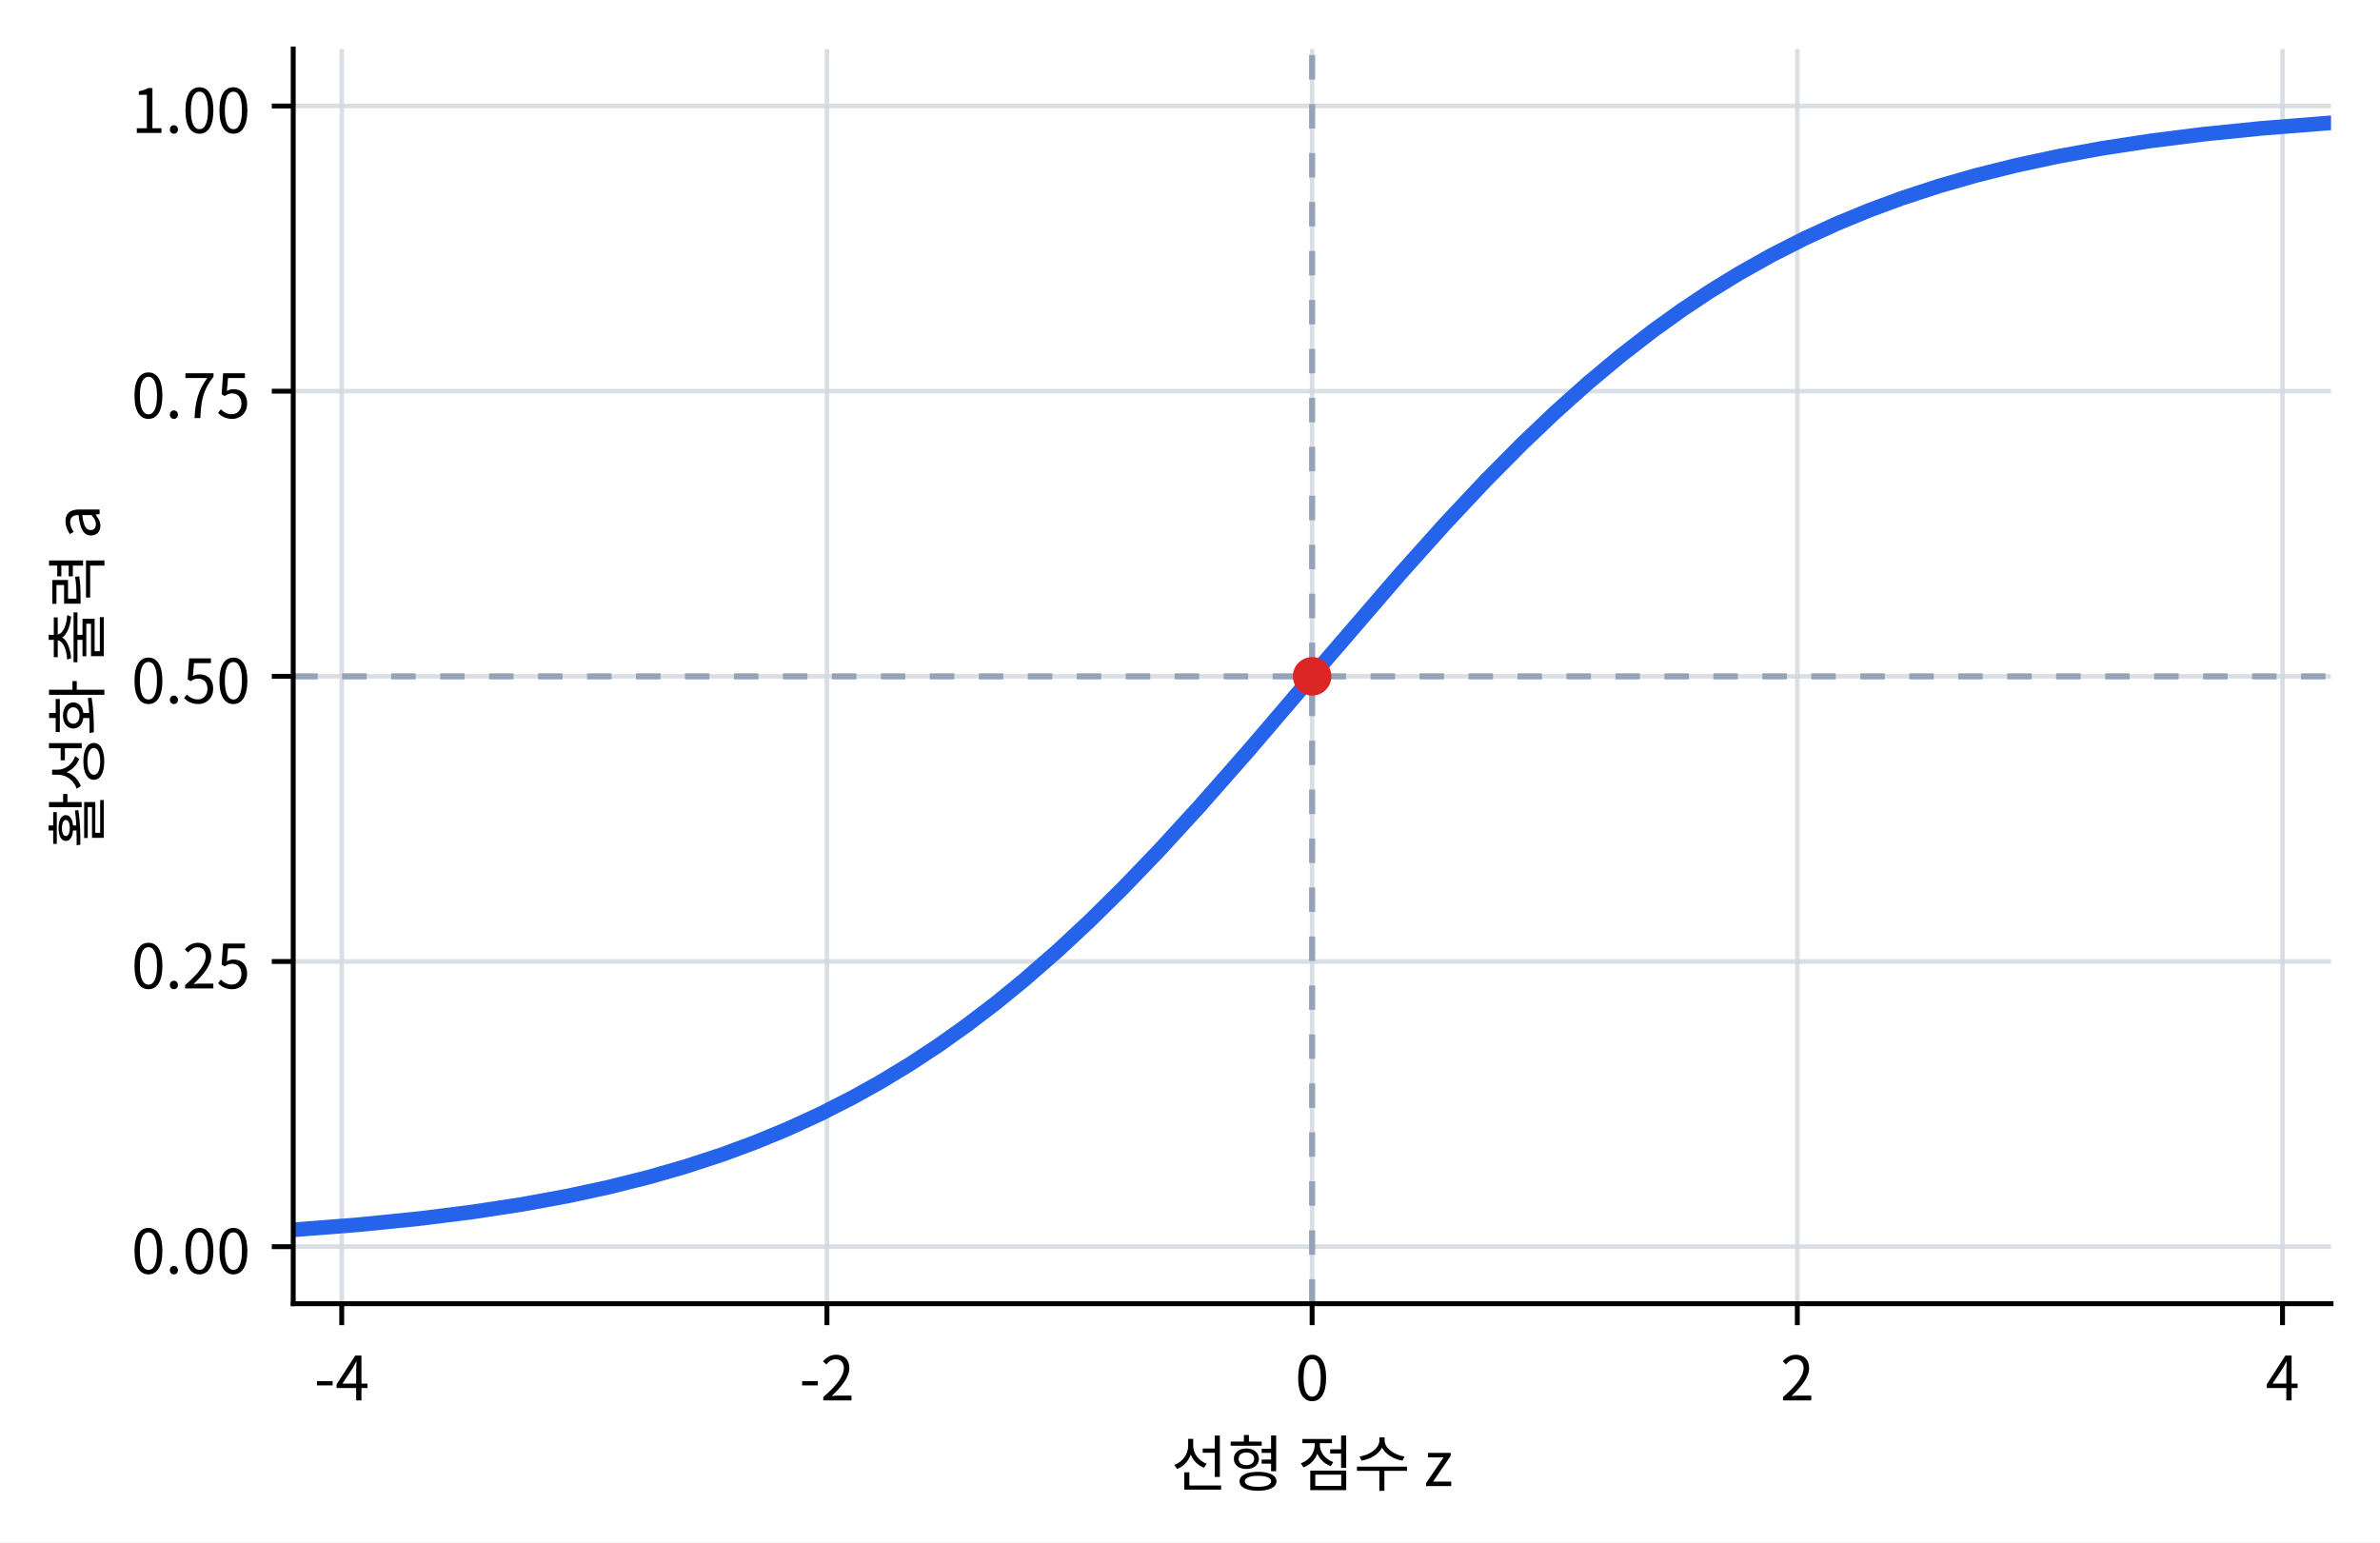
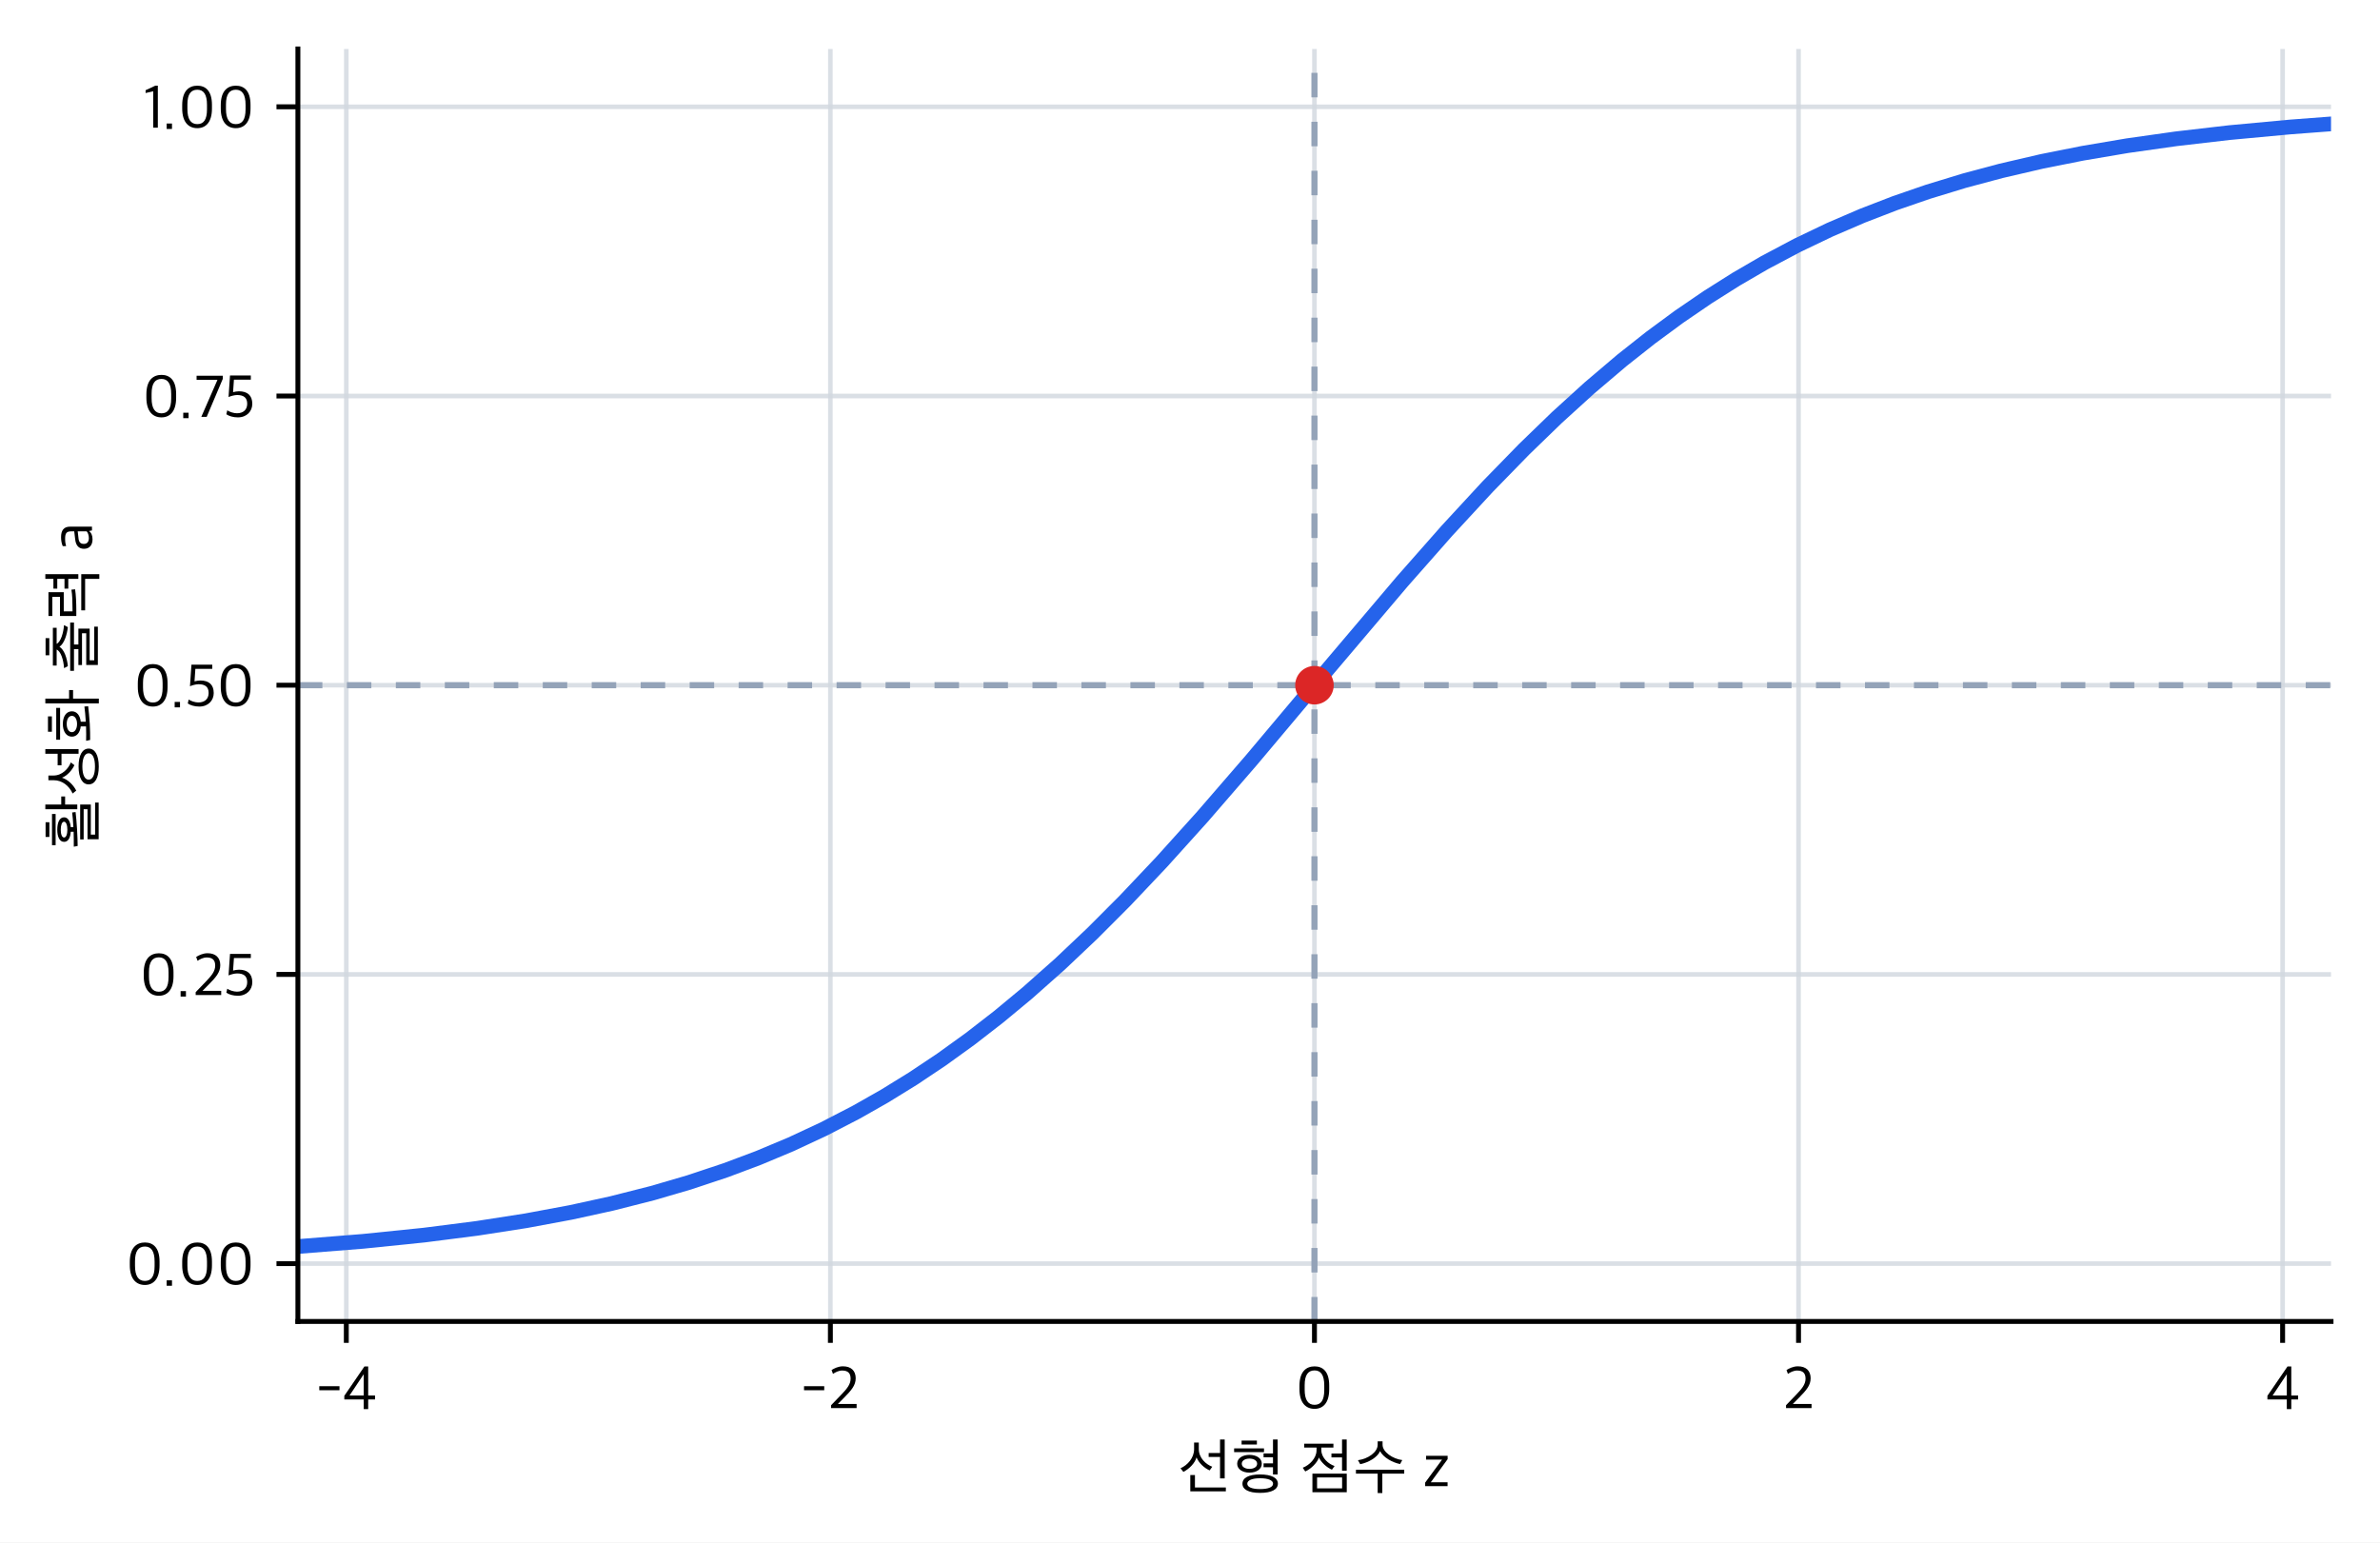
<svg xmlns="http://www.w3.org/2000/svg" xmlns:xlink="http://www.w3.org/1999/xlink" width="388.8pt" height="252pt" viewBox="0 0 388.8 252" version="1.1" role="img" aria-labelledby="title desc">
  <defs>
    <style type="text/css">*{stroke-linejoin: round; stroke-linecap: butt}</style>
  </defs>
  <g id="figure_1">
    <g id="patch_1">
      <path d="M 0 252  L 388.8 252  L 388.8 0  L 0 0  z " style="fill: #ffffff" />
    </g>
    <g id="axes_1">
      <g id="patch_2">
-         <path d="M 47.9 213  L 380.8 213  L 380.8 8  L 47.9 8  z " style="fill: #ffffff" />
+         <path d="M 48.665 215.9  L 380.8 215.9  L 380.8 8  L 48.665 8  z " style="fill: #ffffff" />
      </g>
      <g id="matplotlib.axis_1">
        <g id="xtick_1">
          <g id="line2d_1">
-             <path d="M 55.826 213  L 55.826 8  " clip-path="url(#p78537b854f)" style="fill: none; stroke: #d0d7de; stroke-opacity: 0.8; stroke-width: 0.75; stroke-linecap: square" />
+             <path d="M 56.573 215.9  L 56.573 8  " clip-path="url(#pba4c4e84b6)" style="fill: none; stroke: #d0d7de; stroke-opacity: 0.8; stroke-width: 0.75; stroke-linecap: square" />
          </g>
          <g id="line2d_2">
            <defs>
-               <path id="mc4de15607a" d="M 0 0  L 0 3.5  " style="stroke: #000000; stroke-width: 0.8" />
-             </defs>
-             <g>
-               <use xlink:href="#mc4de15607a" x="55.826" y="213" style="stroke: #000000; stroke-width: 0.8" />
+               <path id="m6e45779e16" d="M 0 0  L 0 3.5  " style="stroke: #000000; stroke-width: 0.8" />
+             </defs>
+             <g>
+               <use xlink:href="#m6e45779e16" x="56.573" y="215.9" style="stroke: #000000; stroke-width: 0.8" />
            </g>
          </g>
          <g id="text_1">
-             <g transform="translate(51.31603 228.8) scale(0.1 -0.1)">
-               <defs>
-                 <path id="NotoSansCJKkr-Regular-e" d="M 294 1568  L 1933 1568  L 1933 2016  L 294 2016  L 294 1568  z " transform="scale(0.015625)" />
-                 <path id="NotoSansCJKkr-Regular-15" d="M 2176 0  L 2726 0  L 2726 1293  L 3354 1293  L 3354 1760  L 2726 1760  L 2726 4691  L 2080 4691  L 128 1677  L 128 1293  L 2176 1293  L 2176 0  z M 2176 1760  L 736 1760  L 1805 3360  C 1939 3590 2067 3827 2182 4051  L 2208 4051  C 2195 3814 2176 3430 2176 3200  L 2176 1760  z " transform="scale(0.015625)" />
-               </defs>
-               <use xlink:href="#NotoSansCJKkr-Regular-e" />
-               <use xlink:href="#NotoSansCJKkr-Regular-15" transform="translate(34.70312 0)" />
+             <g transform="translate(51.63767 230.4797) scale(0.1 -0.1)">
+               <defs>
+                 <path id="AppleSDGothicNeo-Regular-2d" d="M 333 2138  L 2445 2138  L 2445 2560  L 333 2560  L 333 2138  z " transform="scale(0.015625)" />
+                 <path id="AppleSDGothicNeo-Regular-34" d="M 2214 166  L 2682 166  L 2682 1171  L 3398 1171  L 3398 1587  L 2682 1587  L 2682 4621  L 2285 4621  L 186 1555  L 186 1171  L 2214 1171  L 2214 166  z M 730 1587  L 2214 3814  L 2214 1587  L 730 1587  z " transform="scale(0.015625)" />
+               </defs>
+               <use xlink:href="#AppleSDGothicNeo-Regular-2d" />
+               <use xlink:href="#AppleSDGothicNeo-Regular-34" x="43.2" />
            </g>
          </g>
        </g>
        <g id="xtick_2">
          <g id="line2d_3">
-             <path d="M 135.088 213  L 135.088 8  " clip-path="url(#p78537b854f)" style="fill: none; stroke: #d0d7de; stroke-opacity: 0.8; stroke-width: 0.75; stroke-linecap: square" />
+             <path d="M 135.653 215.9  L 135.653 8  " clip-path="url(#pba4c4e84b6)" style="fill: none; stroke: #d0d7de; stroke-opacity: 0.8; stroke-width: 0.75; stroke-linecap: square" />
          </g>
          <g id="line2d_4">
            <g>
-               <use xlink:href="#mc4de15607a" x="135.088" y="213" style="stroke: #000000; stroke-width: 0.8" />
+               <use xlink:href="#m6e45779e16" x="135.653" y="215.9" style="stroke: #000000; stroke-width: 0.8" />
            </g>
          </g>
          <g id="text_2">
-             <g transform="translate(130.5779 228.8) scale(0.1 -0.1)">
-               <defs>
-                 <path id="NotoSansCJKkr-Regular-13" d="M 282 0  L 3232 0  L 3232 506  L 1933 506  C 1696 506 1408 480 1165 461  C 2266 1504 3008 2458 3008 3398  C 3008 4230 2477 4774 1638 4774  C 1043 4774 634 4506 256 4090  L 595 3757  C 858 4070 1184 4301 1568 4301  C 2150 4301 2432 3910 2432 3373  C 2432 2566 1754 1632 282 346  L 282 0  z " transform="scale(0.015625)" />
-               </defs>
-               <use xlink:href="#NotoSansCJKkr-Regular-e" />
-               <use xlink:href="#NotoSansCJKkr-Regular-13" transform="translate(34.70312 0)" />
+             <g transform="translate(130.8276 230.4797) scale(0.1 -0.1)">
+               <defs>
+                 <path id="AppleSDGothicNeo-Regular-32" d="M 397 269  L 3066 269  L 3066 704  L 1107 704  L 1779 1382  C 2522 2138 2970 2650 2970 3392  C 2970 4160 2502 4640 1638 4640  C 1152 4640 717 4422 448 4250  L 595 3846  C 845 4019 1190 4198 1555 4198  C 2163 4198 2438 3917 2438 3347  C 2438 2733 2029 2266 1421 1632  L 397 570  L 397 269  z " transform="scale(0.015625)" />
+               </defs>
+               <use xlink:href="#AppleSDGothicNeo-Regular-2d" />
+               <use xlink:href="#AppleSDGothicNeo-Regular-32" x="43.2" />
            </g>
          </g>
        </g>
        <g id="xtick_3">
          <g id="line2d_5">
-             <path d="M 214.35 213  L 214.35 8  " clip-path="url(#p78537b854f)" style="fill: none; stroke: #d0d7de; stroke-opacity: 0.8; stroke-width: 0.75; stroke-linecap: square" />
+             <path d="M 214.732 215.9  L 214.732 8  " clip-path="url(#pba4c4e84b6)" style="fill: none; stroke: #d0d7de; stroke-opacity: 0.8; stroke-width: 0.75; stroke-linecap: square" />
          </g>
          <g id="line2d_6">
            <g>
-               <use xlink:href="#mc4de15607a" x="214.35" y="213" style="stroke: #000000; stroke-width: 0.8" />
+               <use xlink:href="#m6e45779e16" x="214.732" y="215.9" style="stroke: #000000; stroke-width: 0.8" />
            </g>
          </g>
          <g id="text_3">
-             <g transform="translate(211.575 228.8) scale(0.1 -0.1)">
-               <defs>
-                 <path id="NotoSansCJKkr-Regular-11" d="M 1779 -83  C 2669 -83 3238 723 3238 2362  C 3238 3987 2669 4774 1779 4774  C 883 4774 320 3987 320 2362  C 320 723 883 -83 1779 -83  z M 1779 390  C 1248 390 883 986 883 2362  C 883 3731 1248 4314 1779 4314  C 2310 4314 2675 3731 2675 2362  C 2675 986 2310 390 1779 390  z " transform="scale(0.015625)" />
-               </defs>
-               <use xlink:href="#NotoSansCJKkr-Regular-11" />
+             <g transform="translate(211.5824 230.4797) scale(0.1 -0.1)">
+               <defs>
+                 <path id="AppleSDGothicNeo-Regular-30" d="M 2022 192  C 2893 192 3558 787 3558 2240  L 3558 2630  C 3558 4122 2867 4634 2029 4634  C 1184 4634 448 4122 448 2605  L 448 2246  C 448 794 1139 192 2022 192  z M 2022 614  C 1350 614 992 1126 992 2195  L 992 2669  C 992 3744 1357 4211 2029 4211  C 2688 4211 3040 3718 3040 2637  L 3040 2163  C 3040 1062 2682 614 2022 614  z " transform="scale(0.015625)" />
+               </defs>
+               <use xlink:href="#AppleSDGothicNeo-Regular-30" />
            </g>
          </g>
        </g>
        <g id="xtick_4">
          <g id="line2d_7">
-             <path d="M 293.612 213  L 293.612 8  " clip-path="url(#p78537b854f)" style="fill: none; stroke: #d0d7de; stroke-opacity: 0.8; stroke-width: 0.75; stroke-linecap: square" />
+             <path d="M 293.812 215.9  L 293.812 8  " clip-path="url(#pba4c4e84b6)" style="fill: none; stroke: #d0d7de; stroke-opacity: 0.8; stroke-width: 0.75; stroke-linecap: square" />
          </g>
          <g id="line2d_8">
            <g>
-               <use xlink:href="#mc4de15607a" x="293.612" y="213" style="stroke: #000000; stroke-width: 0.8" />
+               <use xlink:href="#m6e45779e16" x="293.812" y="215.9" style="stroke: #000000; stroke-width: 0.8" />
            </g>
          </g>
          <g id="text_4">
-             <g transform="translate(290.8369 228.8) scale(0.1 -0.1)">
-               <use xlink:href="#NotoSansCJKkr-Regular-13" />
+             <g transform="translate(291.1474 230.4797) scale(0.1 -0.1)">
+               <use xlink:href="#AppleSDGothicNeo-Regular-32" />
            </g>
          </g>
        </g>
        <g id="xtick_5">
          <g id="line2d_9">
-             <path d="M 372.874 213  L 372.874 8  " clip-path="url(#p78537b854f)" style="fill: none; stroke: #d0d7de; stroke-opacity: 0.8; stroke-width: 0.75; stroke-linecap: square" />
+             <path d="M 372.892 215.9  L 372.892 8  " clip-path="url(#pba4c4e84b6)" style="fill: none; stroke: #d0d7de; stroke-opacity: 0.8; stroke-width: 0.75; stroke-linecap: square" />
          </g>
          <g id="line2d_10">
            <g>
-               <use xlink:href="#mc4de15607a" x="372.874" y="213" style="stroke: #000000; stroke-width: 0.8" />
+               <use xlink:href="#m6e45779e16" x="372.892" y="215.9" style="stroke: #000000; stroke-width: 0.8" />
            </g>
          </g>
          <g id="text_5">
-             <g transform="translate(370.0988 228.8) scale(0.1 -0.1)">
-               <use xlink:href="#NotoSansCJKkr-Regular-15" />
+             <g transform="translate(370.117 230.4797) scale(0.1 -0.1)">
+               <use xlink:href="#AppleSDGothicNeo-Regular-34" />
            </g>
          </g>
        </g>
        <g id="text_6">
-           <g transform="translate(191.3344 242.8) scale(0.1 -0.1)">
-             <defs>
-               <path id="NotoSansCJKkr-Regular-cf1b" d="M 4550 5286  L 4550 3930  L 3290 3930  L 3290 3488  L 4550 3488  L 4550 960  L 5082 960  L 5082 5286  L 4550 5286  z M 1773 4941  L 1773 4230  C 1773 3341 1190 2528 326 2208  L 608 1786  C 1286 2054 1798 2605 2042 3296  C 2291 2669 2784 2170 3418 1920  L 3706 2336  C 2867 2643 2298 3405 2298 4211  L 2298 4941  L 1773 4941  z M 1363 1440  L 1363 -371  L 5216 -371  L 5216 64  L 1894 64  L 1894 1440  L 1363 1440  z " transform="scale(0.015625)" />
-               <path id="NotoSansCJKkr-Regular-e410" d="M 1965 3930  C 1190 3930 659 3501 659 2854  C 659 2208 1190 1786 1965 1786  C 2739 1786 3277 2208 3277 2854  C 3277 3501 2739 3930 1965 3930  z M 1965 3520  C 2451 3520 2784 3258 2784 2854  C 2784 2451 2451 2189 1965 2189  C 1478 2189 1158 2451 1158 2854  C 1158 3258 1478 3520 1965 3520  z M 3187 1491  C 1984 1491 1254 1126 1254 499  C 1254 -122 1984 -486 3187 -486  C 4384 -486 5114 -122 5114 499  C 5114 1126 4384 1491 3187 1491  z M 3187 1075  C 4038 1075 4557 870 4557 499  C 4557 134 4038 -77 3187 -77  C 2330 -77 1805 134 1805 499  C 1805 870 2330 1075 3187 1075  z M 4550 5293  L 4550 3904  L 3571 3904  L 3571 3469  L 4550 3469  L 4550 2778  L 3565 2778  L 3565 2342  L 4550 2342  L 4550 1555  L 5082 1555  L 5082 5293  L 4550 5293  z M 1709 5344  L 1709 4653  L 326 4653  L 326 4224  L 3571 4224  L 3571 4653  L 2234 4653  L 2234 5344  L 1709 5344  z " transform="scale(0.015625)" />
-               <path id="NotoSansCJKkr-Regular-1" transform="scale(0.015625)" />
-               <path id="NotoSansCJKkr-Regular-d60b" d="M 1325 1619  L 1325 -422  L 5082 -422  L 5082 1619  L 1325 1619  z M 4563 1197  L 4563 13  L 1850 13  L 1850 1197  L 4563 1197  z M 4550 5293  L 4550 3846  L 3405 3846  L 3405 3405  L 4550 3405  L 4550 1907  L 5082 1907  L 5082 5293  L 4550 5293  z M 506 4922  L 506 4486  L 1792 4486  L 1792 4275  C 1792 3456 1197 2682 339 2381  L 614 1958  C 1299 2208 1824 2739 2067 3398  C 2317 2803 2816 2323 3462 2086  L 3731 2509  C 2893 2810 2330 3533 2330 4275  L 2330 4486  L 3597 4486  L 3597 4922  L 506 4922  z " transform="scale(0.015625)" />
-               <path id="NotoSansCJKkr-Regular-d013" d="M 2662 5088  L 2662 4762  C 2662 3942 1645 3245 589 3091  L 800 2662  C 1702 2810 2573 3309 2944 4013  C 3315 3309 4179 2810 5082 2662  L 5293 3091  C 4243 3245 3213 3955 3213 4762  L 3213 5088  L 2662 5088  z M 320 2035  L 320 1594  L 2662 1594  L 2662 -499  L 3187 -499  L 3187 1594  L 5549 1594  L 5549 2035  L 320 2035  z " transform="scale(0.015625)" />
-               <path id="NotoSansCJKkr-Regular-5b" d="M 224 0  L 2854 0  L 2854 474  L 960 474  L 2797 3162  L 2797 3475  L 422 3475  L 422 3002  L 2054 3002  L 224 314  L 224 0  z " transform="scale(0.015625)" />
-             </defs>
-             <use xlink:href="#NotoSansCJKkr-Regular-cf1b" />
-             <use xlink:href="#NotoSansCJKkr-Regular-e410" transform="translate(92 0)" />
-             <use xlink:href="#NotoSansCJKkr-Regular-1" transform="translate(184 0)" />
-             <use xlink:href="#NotoSansCJKkr-Regular-d60b" transform="translate(206.4062 0)" />
-             <use xlink:href="#NotoSansCJKkr-Regular-d013" transform="translate(298.4062 0)" />
-             <use xlink:href="#NotoSansCJKkr-Regular-1" transform="translate(390.4062 0)" />
-             <use xlink:href="#NotoSansCJKkr-Regular-5b" transform="translate(412.8125 0)" />
+           <g transform="translate(192.548 243.2297) scale(0.1 -0.1)">
+             <defs>
+               <path id="AppleSDGothicNeo-Regular-c120" d="M 4813 1082  L 4813 5146  L 4326 5146  L 4326 3731  L 3136 3731  L 3136 3322  L 4326 3322  L 4326 1082  L 4813 1082  z M 4934 -275  L 4934 128  L 1702 128  L 1702 1434  L 1216 1434  L 1216 -275  L 4934 -275  z M 3514 2298  C 2854 2541 2106 3213 2106 4147  L 2106 4826  L 1613 4826  L 1613 4128  C 1613 3226 934 2464 192 2138  L 493 1760  C 1101 2067 1702 2675 1869 3277  C 2106 2688 2675 2163 3238 1914  L 3514 2298  z " transform="scale(0.015625)" />
+               <path id="AppleSDGothicNeo-Regular-d615" d="M 4838 525  C 4838 1120 4192 1491 2976 1491  C 1760 1491 1133 1126 1133 525  C 1133 -70 1760 -435 2976 -435  C 4192 -435 4838 -70 4838 525  z M 2976 1094  C 3827 1094 4333 883 4333 525  C 4333 160 3827 -38 2976 -38  C 2131 -38 1638 166 1638 525  C 1638 877 2131 1094 2976 1094  z M 4813 1491  L 4813 5146  L 4326 5146  L 4326 3686  L 3341 3686  L 3341 3290  L 4326 3290  L 4326 2650  L 3341 2650  L 3341 2246  L 4326 2246  L 4326 1491  L 4813 1491  z M 2643 4621  L 2643 5037  L 1043 5037  L 1043 4621  L 2643 4621  z M 3386 3827  L 3386 4218  L 262 4218  L 262 3827  L 3386 3827  z M 3155 2611  C 3155 3187 2605 3539 1862 3539  C 1133 3539 582 3187 582 2611  C 582 2042 1139 1683 1862 1683  C 2605 1683 3155 2048 3155 2611  z M 2669 2611  C 2669 2266 2304 2074 1862 2074  C 1440 2074 1062 2266 1062 2611  C 1062 2957 1434 3149 1862 3149  C 2304 3149 2669 2957 2669 2611  z " transform="scale(0.015625)" />
+               <path id="AppleSDGothicNeo-Regular-20" transform="scale(0.015625)" />
+               <path id="AppleSDGothicNeo-Regular-c810" d="M 4819 -365  L 4819 1574  L 1229 1574  L 1229 -365  L 4819 -365  z M 371 4307  L 1664 4307  C 1664 4198 1664 4045 1658 3968  C 1632 3174 922 2464 218 2195  L 480 1805  C 1082 2067 1754 2739 1907 3264  C 2138 2758 2739 2208 3270 1990  L 3546 2374  C 2906 2586 2208 3206 2163 3968  C 2157 4038 2157 4192 2157 4307  L 3424 4307  L 3424 4710  L 371 4710  L 371 4307  z M 4333 38  L 1715 38  L 1715 1178  L 4333 1178  L 4333 38  z M 4813 1882  L 4813 5146  L 4326 5146  L 4326 3680  L 3219 3680  L 3219 3277  L 4326 3277  L 4326 1882  L 4813 1882  z " transform="scale(0.015625)" />
+               <path id="AppleSDGothicNeo-Regular-c218" d="M 3002 -454  L 3002 1574  L 5293 1574  L 5293 1984  L 243 1984  L 243 1574  L 2515 1574  L 2515 -454  L 3002 -454  z M 5088 2995  C 4102 3117 3027 3834 3027 4595  L 3027 4954  L 2515 4954  L 2515 4595  C 2515 3834 1530 3123 454 2982  L 691 2566  C 1542 2733 2496 3277 2765 3930  C 3104 3277 4019 2752 4858 2579  L 5088 2995  z " transform="scale(0.015625)" />
+               <path id="AppleSDGothicNeo-Regular-7a" d="M 262 269  L 2605 269  L 2605 672  L 858 672  L 858 685  L 2611 3091  L 2611 3443  L 358 3443  L 358 3046  L 2016 3046  L 2016 3027  L 262 640  L 262 269  z " transform="scale(0.015625)" />
+             </defs>
+             <use xlink:href="#AppleSDGothicNeo-Regular-c120" />
+             <use xlink:href="#AppleSDGothicNeo-Regular-d615" x="86.5" />
+             <use xlink:href="#AppleSDGothicNeo-Regular-20" x="173" />
+             <use xlink:href="#AppleSDGothicNeo-Regular-c810" x="199.3" />
+             <use xlink:href="#AppleSDGothicNeo-Regular-c218" x="285.8" />
+             <use xlink:href="#AppleSDGothicNeo-Regular-20" x="372.3" />
+             <use xlink:href="#AppleSDGothicNeo-Regular-7a" x="398.6" />
          </g>
        </g>
      </g>
      <g id="matplotlib.axis_2">
        <g id="ytick_1">
          <g id="line2d_11">
-             <path d="M 47.9 203.682  L 380.8 203.682  " clip-path="url(#p78537b854f)" style="fill: none; stroke: #d0d7de; stroke-opacity: 0.8; stroke-width: 0.75; stroke-linecap: square" />
+             <path d="M 48.665 206.45  L 380.8 206.45  " clip-path="url(#pba4c4e84b6)" style="fill: none; stroke: #d0d7de; stroke-opacity: 0.8; stroke-width: 0.75; stroke-linecap: square" />
          </g>
          <g id="line2d_12">
            <defs>
-               <path id="m9a36cb2ea2" d="M 0 0  L -3.5 0  " style="stroke: #000000; stroke-width: 0.8" />
-             </defs>
-             <g>
-               <use xlink:href="#m9a36cb2ea2" x="47.9" y="203.682" style="stroke: #000000; stroke-width: 0.8" />
+               <path id="m7b0421da5b" d="M 0 0  L -3.5 0  " style="stroke: #000000; stroke-width: 0.8" />
+             </defs>
+             <g>
+               <use xlink:href="#m7b0421da5b" x="48.665" y="206.45" style="stroke: #000000; stroke-width: 0.8" />
            </g>
          </g>
          <g id="text_7">
-             <g transform="translate(21.47031 208.0818) scale(0.1 -0.1)">
-               <defs>
-                 <path id="NotoSansCJKkr-Regular-f" d="M 890 -83  C 1120 -83 1312 96 1312 358  C 1312 627 1120 806 890 806  C 653 806 467 627 467 358  C 467 96 653 -83 890 -83  z " transform="scale(0.015625)" />
-               </defs>
-               <use xlink:href="#NotoSansCJKkr-Regular-11" />
-               <use xlink:href="#NotoSansCJKkr-Regular-f" transform="translate(55.5 0)" />
-               <use xlink:href="#NotoSansCJKkr-Regular-11" transform="translate(83.29688 0)" />
-               <use xlink:href="#NotoSansCJKkr-Regular-11" transform="translate(138.7969 0)" />
+             <g transform="translate(20.50547 210.2398) scale(0.1 -0.1)">
+               <defs>
+                 <path id="AppleSDGothicNeo-Regular-2e" d="M 269 109  L 826 109  L 826 678  L 269 678  L 269 109  z " transform="scale(0.015625)" />
+               </defs>
+               <use xlink:href="#AppleSDGothicNeo-Regular-30" />
+               <use xlink:href="#AppleSDGothicNeo-Regular-2e" x="63" />
+               <use xlink:href="#AppleSDGothicNeo-Regular-30" x="85.6" />
+               <use xlink:href="#AppleSDGothicNeo-Regular-30" x="148.6" />
            </g>
          </g>
        </g>
        <g id="ytick_2">
          <g id="line2d_13">
-             <path d="M 47.9 157.091  L 380.8 157.091  " clip-path="url(#p78537b854f)" style="fill: none; stroke: #d0d7de; stroke-opacity: 0.8; stroke-width: 0.75; stroke-linecap: square" />
+             <path d="M 48.665 159.2  L 380.8 159.2  " clip-path="url(#pba4c4e84b6)" style="fill: none; stroke: #d0d7de; stroke-opacity: 0.8; stroke-width: 0.75; stroke-linecap: square" />
          </g>
          <g id="line2d_14">
            <g>
-               <use xlink:href="#m9a36cb2ea2" x="47.9" y="157.091" style="stroke: #000000; stroke-width: 0.8" />
+               <use xlink:href="#m7b0421da5b" x="48.665" y="159.2" style="stroke: #000000; stroke-width: 0.8" />
            </g>
          </g>
          <g id="text_8">
-             <g transform="translate(21.47031 161.4909) scale(0.1 -0.1)">
-               <defs>
-                 <path id="NotoSansCJKkr-Regular-16" d="M 1677 -83  C 2464 -83 3213 499 3213 1523  C 3213 2560 2573 3021 1798 3021  C 1517 3021 1306 2950 1094 2835  L 1216 4192  L 2982 4192  L 2982 4691  L 704 4691  L 550 2502  L 864 2304  C 1133 2483 1331 2579 1645 2579  C 2234 2579 2618 2182 2618 1510  C 2618 826 2176 403 1619 403  C 1075 403 730 653 467 922  L 173 538  C 493 224 941 -83 1677 -83  z " transform="scale(0.015625)" />
-               </defs>
-               <use xlink:href="#NotoSansCJKkr-Regular-11" />
-               <use xlink:href="#NotoSansCJKkr-Regular-f" transform="translate(55.5 0)" />
-               <use xlink:href="#NotoSansCJKkr-Regular-13" transform="translate(83.29688 0)" />
-               <use xlink:href="#NotoSansCJKkr-Regular-16" transform="translate(138.7969 0)" />
+             <g transform="translate(22.78516 162.9898) scale(0.1 -0.1)">
+               <defs>
+                 <path id="AppleSDGothicNeo-Regular-35" d="M 1395 192  C 2342 192 2906 838 2906 1606  C 2906 2509 2374 2918 1510 2918  C 1331 2918 1069 2874 896 2829  L 986 4134  L 2752 4134  L 2752 4570  L 576 4570  L 422 2317  C 621 2406 1024 2528 1318 2528  C 1990 2528 2374 2266 2374 1613  C 2374 1005 1978 621 1299 621  C 947 621 525 768 288 928  L 192 518  C 448 333 896 192 1395 192  z " transform="scale(0.015625)" />
+               </defs>
+               <use xlink:href="#AppleSDGothicNeo-Regular-30" />
+               <use xlink:href="#AppleSDGothicNeo-Regular-2e" x="63" />
+               <use xlink:href="#AppleSDGothicNeo-Regular-32" x="85.6" />
+               <use xlink:href="#AppleSDGothicNeo-Regular-35" x="138.9" />
            </g>
          </g>
        </g>
        <g id="ytick_3">
          <g id="line2d_15">
-             <path d="M 47.9 110.5  L 380.8 110.5  " clip-path="url(#p78537b854f)" style="fill: none; stroke: #d0d7de; stroke-opacity: 0.8; stroke-width: 0.75; stroke-linecap: square" />
+             <path d="M 48.665 111.95  L 380.8 111.95  " clip-path="url(#pba4c4e84b6)" style="fill: none; stroke: #d0d7de; stroke-opacity: 0.8; stroke-width: 0.75; stroke-linecap: square" />
          </g>
          <g id="line2d_16">
            <g>
-               <use xlink:href="#m9a36cb2ea2" x="47.9" y="110.5" style="stroke: #000000; stroke-width: 0.8" />
+               <use xlink:href="#m7b0421da5b" x="48.665" y="111.95" style="stroke: #000000; stroke-width: 0.8" />
            </g>
          </g>
          <g id="text_9">
-             <g transform="translate(21.47031 114.9) scale(0.1 -0.1)">
-               <use xlink:href="#NotoSansCJKkr-Regular-11" />
-               <use xlink:href="#NotoSansCJKkr-Regular-f" transform="translate(55.5 0)" />
-               <use xlink:href="#NotoSansCJKkr-Regular-16" transform="translate(83.29688 0)" />
-               <use xlink:href="#NotoSansCJKkr-Regular-11" transform="translate(138.7969 0)" />
+             <g transform="translate(21.81484 115.7398) scale(0.1 -0.1)">
+               <use xlink:href="#AppleSDGothicNeo-Regular-30" />
+               <use xlink:href="#AppleSDGothicNeo-Regular-2e" x="63" />
+               <use xlink:href="#AppleSDGothicNeo-Regular-35" x="85.6" />
+               <use xlink:href="#AppleSDGothicNeo-Regular-30" x="135.5" />
            </g>
          </g>
        </g>
        <g id="ytick_4">
          <g id="line2d_17">
-             <path d="M 47.9 63.909  L 380.8 63.909  " clip-path="url(#p78537b854f)" style="fill: none; stroke: #d0d7de; stroke-opacity: 0.8; stroke-width: 0.75; stroke-linecap: square" />
+             <path d="M 48.665 64.7  L 380.8 64.7  " clip-path="url(#pba4c4e84b6)" style="fill: none; stroke: #d0d7de; stroke-opacity: 0.8; stroke-width: 0.75; stroke-linecap: square" />
          </g>
          <g id="line2d_18">
            <g>
-               <use xlink:href="#m9a36cb2ea2" x="47.9" y="63.909" style="stroke: #000000; stroke-width: 0.8" />
+               <use xlink:href="#m7b0421da5b" x="48.665" y="64.7" style="stroke: #000000; stroke-width: 0.8" />
            </g>
          </g>
          <g id="text_10">
-             <g transform="translate(21.47031 68.30909) scale(0.1 -0.1)">
-               <defs>
-                 <path id="NotoSansCJKkr-Regular-18" d="M 1267 0  L 1875 0  C 1952 1837 2150 2931 3251 4339  L 3251 4691  L 314 4691  L 314 4192  L 2592 4192  C 1670 2912 1350 1779 1267 0  z " transform="scale(0.015625)" />
-               </defs>
-               <use xlink:href="#NotoSansCJKkr-Regular-11" />
-               <use xlink:href="#NotoSansCJKkr-Regular-f" transform="translate(55.5 0)" />
-               <use xlink:href="#NotoSansCJKkr-Regular-18" transform="translate(83.29688 0)" />
-               <use xlink:href="#NotoSansCJKkr-Regular-16" transform="translate(138.7969 0)" />
+             <g transform="translate(23.21484 68.48984) scale(0.1 -0.1)">
+               <defs>
+                 <path id="AppleSDGothicNeo-Regular-37" d="M 710 243  L 1274 243  L 2957 4218  L 2957 4544  L 218 4544  L 218 4115  L 2400 4115  L 710 243  z " transform="scale(0.015625)" />
+               </defs>
+               <use xlink:href="#AppleSDGothicNeo-Regular-30" />
+               <use xlink:href="#AppleSDGothicNeo-Regular-2e" x="63" />
+               <use xlink:href="#AppleSDGothicNeo-Regular-37" x="85.6" />
+               <use xlink:href="#AppleSDGothicNeo-Regular-35" x="134.6" />
            </g>
          </g>
        </g>
        <g id="ytick_5">
          <g id="line2d_19">
-             <path d="M 47.9 17.318  L 380.8 17.318  " clip-path="url(#p78537b854f)" style="fill: none; stroke: #d0d7de; stroke-opacity: 0.8; stroke-width: 0.75; stroke-linecap: square" />
+             <path d="M 48.665 17.45  L 380.8 17.45  " clip-path="url(#pba4c4e84b6)" style="fill: none; stroke: #d0d7de; stroke-opacity: 0.8; stroke-width: 0.75; stroke-linecap: square" />
          </g>
          <g id="line2d_20">
            <g>
-               <use xlink:href="#m9a36cb2ea2" x="47.9" y="17.318" style="stroke: #000000; stroke-width: 0.8" />
+               <use xlink:href="#m7b0421da5b" x="48.665" y="17.45" style="stroke: #000000; stroke-width: 0.8" />
            </g>
          </g>
          <g id="text_11">
-             <g transform="translate(21.47031 21.71818) scale(0.1 -0.1)">
-               <defs>
-                 <path id="NotoSansCJKkr-Regular-12" d="M 563 0  L 3136 0  L 3136 486  L 2195 486  L 2195 4691  L 1747 4691  C 1491 4544 1190 4435 774 4358  L 774 3987  L 1613 3987  L 1613 486  L 563 486  L 563 0  z " transform="scale(0.015625)" />
-               </defs>
-               <use xlink:href="#NotoSansCJKkr-Regular-12" />
-               <use xlink:href="#NotoSansCJKkr-Regular-f" transform="translate(55.5 0)" />
-               <use xlink:href="#NotoSansCJKkr-Regular-11" transform="translate(83.29688 0)" />
-               <use xlink:href="#NotoSansCJKkr-Regular-11" transform="translate(138.7969 0)" />
+             <g transform="translate(23.23516 21.23984) scale(0.1 -0.1)">
+               <defs>
+                 <path id="AppleSDGothicNeo-Regular-31" d="M 1146 243  L 1632 243  L 1632 4634  L 1363 4634  L 352 4160  L 352 3866  L 1146 4051  L 1146 243  z " transform="scale(0.015625)" />
+               </defs>
+               <use xlink:href="#AppleSDGothicNeo-Regular-31" />
+               <use xlink:href="#AppleSDGothicNeo-Regular-2e" x="35.7" />
+               <use xlink:href="#AppleSDGothicNeo-Regular-30" x="58.3" />
+               <use xlink:href="#AppleSDGothicNeo-Regular-30" x="121.3" />
            </g>
          </g>
        </g>
        <g id="text_12">
-           <g transform="translate(16.27031 138.5555) rotate(-90) scale(0.1 -0.1)">
-             <defs>
-               <path id="NotoSansCJKkr-Regular-e457" d="M 2093 3936  C 2611 3936 2938 3782 2938 3533  C 2938 3277 2611 3117 2093 3117  C 1574 3117 1248 3277 1248 3533  C 1248 3782 1574 3936 2093 3936  z M 4275 5293  L 4275 1875  L 4806 1875  L 4806 3366  L 5651 3366  L 5651 3814  L 4806 3814  L 4806 5293  L 4275 5293  z M 1069 -58  L 1069 -435  L 5024 -435  L 5024 -58  L 1594 -58  L 1594 448  L 4806 448  L 4806 1613  L 1056 1613  L 1056 1242  L 4282 1242  L 4282 794  L 1069 794  L 1069 -58  z M 2093 4288  C 1274 4288 742 4006 742 3533  C 742 3098 1165 2829 1837 2778  L 1837 2419  C 1280 2400 749 2400 288 2400  L 352 2010  C 1363 2010 2733 2016 3968 2227  L 3930 2573  C 3430 2502 2893 2464 2362 2438  L 2362 2778  C 3027 2829 3443 3104 3443 3533  C 3443 4006 2912 4288 2093 4288  z M 1837 5344  L 1837 4851  L 435 4851  L 435 4474  L 3757 4474  L 3757 4851  L 2362 4851  L 2362 5344  L 1837 5344  z " transform="scale(0.015625)" />
-               <path id="NotoSansCJKkr-Regular-cf2c" d="M 3174 1696  C 1978 1696 1248 1293 1248 602  C 1248 -90 1978 -486 3174 -486  C 4371 -486 5101 -90 5101 602  C 5101 1293 4371 1696 3174 1696  z M 3174 1274  C 4045 1274 4576 1024 4576 602  C 4576 186 4045 -64 3174 -64  C 2304 -64 1773 186 1773 602  C 1773 1024 2304 1274 3174 1274  z M 1779 4966  L 1779 4371  C 1779 3482 1203 2707 314 2394  L 595 1965  C 1293 2227 1811 2758 2054 3443  C 2304 2842 2790 2374 3430 2138  L 3718 2554  C 2874 2842 2304 3571 2304 4390  L 2304 4966  L 1779 4966  z M 3290 4070  L 3290 3629  L 4550 3629  L 4550 1869  L 5082 1869  L 5082 5293  L 4550 5293  L 4550 4070  L 3290 4070  z " transform="scale(0.015625)" />
-               <path id="NotoSansCJKkr-Regular-e44f" d="M 2086 3411  C 2598 3411 2944 3149 2944 2752  C 2944 2355 2598 2099 2086 2099  C 1568 2099 1222 2355 1222 2752  C 1222 3149 1568 3411 2086 3411  z M 2086 3827  C 1274 3827 723 3398 723 2752  C 723 2182 1152 1786 1818 1702  L 1818 1069  C 1254 1050 710 1050 250 1050  L 333 602  C 1338 602 2694 614 3942 838  L 3904 1229  C 3411 1158 2880 1114 2349 1088  L 2349 1702  C 3008 1779 3450 2176 3450 2752  C 3450 3398 2893 3827 2086 3827  z M 4250 5293  L 4250 -499  L 4781 -499  L 4781 2387  L 5683 2387  L 5683 2835  L 4781 2835  L 4781 5293  L 4250 5293  z M 1818 5280  L 1818 4589  L 352 4589  L 352 4160  L 3808 4160  L 3808 4589  L 2349 4589  L 2349 5280  L 1818 5280  z " transform="scale(0.015625)" />
-               <path id="NotoSansCJKkr-Regular-db97" d="M 966 -26  L 966 -435  L 5050 -435  L 5050 -26  L 1485 -26  L 1485 518  L 4877 518  L 4877 1786  L 3194 1786  L 3194 2317  L 5542 2317  L 5542 2720  L 326 2720  L 326 2317  L 2669 2317  L 2669 1786  L 954 1786  L 954 1389  L 4358 1389  L 4358 896  L 966 896  L 966 -26  z M 858 4787  L 858 4378  L 2630 4378  C 2534 3814 1670 3450 602 3386  L 755 2982  C 1728 3059 2579 3360 2931 3904  C 3290 3360 4141 3059 5107 2982  L 5267 3386  C 4198 3450 3328 3814 3232 4378  L 5018 4378  L 5018 4787  L 3194 4787  L 3194 5325  L 2669 5325  L 2669 4787  L 858 4787  z " transform="scale(0.015625)" />
-               <path id="NotoSansCJKkr-Regular-c620" d="M 1210 1421  L 1210 986  L 4550 986  L 4550 -506  L 5082 -506  L 5082 1421  L 1210 1421  z M 550 4941  L 550 4512  L 2515 4512  L 2515 3712  L 563 3712  L 563 1990  L 973 1990  C 2131 1990 2714 2010 3424 2131  L 3373 2566  C 2707 2445 2150 2419 1088 2419  L 1088 3302  L 3040 3302  L 3040 4941  L 550 4941  z M 3424 3232  L 3424 2797  L 4550 2797  L 4550 1728  L 5082 1728  L 5082 5286  L 4550 5286  L 4550 4429  L 3424 4429  L 3424 4000  L 4550 4000  L 4550 3232  L 3424 3232  z " transform="scale(0.015625)" />
-               <path id="NotoSansCJKkr-Regular-42" d="M 1389 -83  C 1818 -83 2208 141 2541 416  L 2560 416  L 2611 0  L 3091 0  L 3091 2138  C 3091 3002 2739 3565 1888 3565  C 1325 3565 838 3315 525 3110  L 749 2707  C 1024 2893 1389 3078 1792 3078  C 2362 3078 2509 2650 2509 2202  C 1030 2035 378 1658 378 902  C 378 275 806 -83 1389 -83  z M 1555 390  C 1210 390 941 544 941 941  C 941 1389 1338 1677 2509 1811  L 2509 845  C 2170 544 1888 390 1555 390  z " transform="scale(0.015625)" />
-             </defs>
-             <use xlink:href="#NotoSansCJKkr-Regular-e457" />
-             <use xlink:href="#NotoSansCJKkr-Regular-cf2c" transform="translate(92 0)" />
-             <use xlink:href="#NotoSansCJKkr-Regular-e44f" transform="translate(184 0)" />
-             <use xlink:href="#NotoSansCJKkr-Regular-1" transform="translate(276 0)" />
-             <use xlink:href="#NotoSansCJKkr-Regular-db97" transform="translate(298.4062 0)" />
-             <use xlink:href="#NotoSansCJKkr-Regular-c620" transform="translate(390.4062 0)" />
-             <use xlink:href="#NotoSansCJKkr-Regular-1" transform="translate(482.4062 0)" />
-             <use xlink:href="#NotoSansCJKkr-Regular-42" transform="translate(504.8125 0)" />
+           <g transform="translate(15.44609 138.5648) rotate(-90) scale(0.1 -0.1)">
+             <defs>
+               <path id="AppleSDGothicNeo-Regular-d65c" d="M 3219 3187  C 3219 3674 2650 3898 1926 3898  C 1210 3898 653 3674 653 3181  C 653 2752 1094 2528 1709 2490  L 1709 2189  C 1139 2170 550 2170 147 2170  L 224 1766  C 621 1766 1350 1792 1978 1830  C 2643 1862 3360 1939 3770 1984  L 3725 2342  C 3392 2291 2784 2246 2195 2214  L 2195 2490  C 2784 2541 3219 2765 3219 3187  z M 4762 -429  L 4762 -58  L 1414 -58  L 1414 390  L 4557 390  L 4557 1504  L 909 1504  L 909 1139  L 4064 1139  L 4064 736  L 928 736  L 928 -429  L 4762 -429  z M 5402 3078  L 5402 3482  L 4557 3482  L 4557 5146  L 4064 5146  L 4064 1805  L 4557 1805  L 4557 3078  L 5402 3078  z M 3571 4070  L 3571 4448  L 301 4448  L 301 4070  L 3571 4070  z M 2758 3187  C 2758 2963 2381 2842 1926 2842  C 1478 2842 1107 2957 1107 3187  C 1107 3418 1466 3533 1926 3533  C 2381 3533 2758 3418 2758 3187  z M 2707 4723  L 2707 5120  L 1165 5120  L 1165 4723  L 2707 4723  z " transform="scale(0.015625)" />
+               <path id="AppleSDGothicNeo-Regular-c131" d="M 4326 3456  L 4326 1670  L 4813 1670  L 4813 5146  L 4326 5146  L 4326 3859  L 3123 3859  L 3123 3456  L 4326 3456  z M 4870 614  C 4870 1267 4198 1670 2995 1670  C 1798 1670 1126 1267 1126 614  C 1126 -38 1798 -442 2995 -442  C 4198 -442 4870 -38 4870 614  z M 2995 1274  C 3866 1274 4378 1030 4378 614  C 4378 192 3866 -45 2995 -45  C 2138 -45 1619 192 1619 614  C 1619 1030 2138 1274 2995 1274  z M 3424 2483  C 2790 2714 2054 3386 2054 4282  L 2054 4826  L 1562 4826  L 1562 4269  C 1562 3379 979 2662 173 2291  L 474 1914  C 1120 2240 1651 2829 1824 3405  C 2042 2848 2598 2362 3136 2106  L 3424 2483  z " transform="scale(0.015625)" />
+               <path id="AppleSDGothicNeo-Regular-d654" d="M 3731 1062  C 3360 1005 2765 954 2144 915  L 2144 1446  C 2803 1510 3232 1856 3232 2368  C 3232 2957 2701 3315 1907 3315  C 1120 3315 582 2950 582 2368  C 582 1862 1005 1517 1651 1446  L 1651 890  C 1114 870 544 870 147 883  L 237 461  C 704 461 1293 461 1914 499  C 2586 544 3328 614 3763 666  L 3731 1062  z M 5453 2246  L 5453 2662  L 4557 2662  L 4557 5146  L 4064 5146  L 4064 -448  L 4557 -448  L 4557 2246  L 5453 2246  z M 2758 2368  C 2758 2054 2419 1830 1907 1830  C 1402 1830 1050 2054 1050 2368  C 1050 2694 1402 2912 1907 2912  C 2419 2912 2758 2694 2758 2368  z M 3590 3603  L 3590 4006  L 262 4006  L 262 3603  L 3590 3603  z M 2701 4461  L 2701 4870  L 1094 4870  L 1094 4461  L 2701 4461  z " transform="scale(0.015625)" />
+               <path id="AppleSDGothicNeo-Regular-cd9c" d="M 4864 -346  L 4864 32  L 1350 32  L 1350 512  L 4659 512  L 4659 1690  L 3002 1690  L 3002 2150  L 5293 2150  L 5293 2547  L 243 2547  L 243 2150  L 2515 2150  L 2515 1690  L 851 1690  L 851 1312  L 4173 1312  L 4173 870  L 858 870  L 858 -346  L 4864 -346  z M 5024 3194  C 4218 3251 3283 3526 3066 3962  L 4742 3962  L 4742 4358  L 794 4358  L 794 3962  L 2470 3962  C 2272 3520 1395 3245 525 3187  L 736 2790  C 1600 2880 2445 3168 2765 3667  C 3098 3168 4013 2886 4813 2790  L 5024 3194  z M 3661 4730  L 3661 5120  L 1869 5120  L 1869 4730  L 3661 4730  z " transform="scale(0.015625)" />
+               <path id="AppleSDGothicNeo-Regular-b825" d="M 3194 2419  C 2656 2323 1875 2304 1120 2304  L 928 2304  L 928 3219  L 2931 3219  L 2931 4819  L 442 4819  L 442 4416  L 2445 4416  L 2445 3616  L 442 3616  L 442 1907  L 1101 1907  C 1754 1907 2701 1946 3238 2035  L 3194 2419  z M 4813 1696  L 4813 5146  L 4326 5146  L 4326 4301  L 3302 4301  L 3302 3898  L 4326 3898  L 4326 3142  L 3302 3142  L 3302 2746  L 4326 2746  L 4326 1696  L 4813 1696  z M 1037 1389  L 1037 986  L 4326 986  L 4326 -499  L 4813 -499  L 4813 1389  L 1037 1389  z " transform="scale(0.015625)" />
+               <path id="AppleSDGothicNeo-Regular-61" d="M 1242 211  C 1670 211 1939 365 2086 544  L 2118 544  L 2170 269  L 2566 269  L 2566 2566  C 2566 3213 2176 3501 1478 3501  C 1114 3501 806 3443 531 3328  L 531 2976  C 730 3034 979 3078 1286 3078  C 1856 3078 2074 2950 2074 2458  L 2074 2125  L 1216 2022  C 608 1952 250 1658 250 1101  C 250 506 666 211 1242 211  z M 1363 595  C 998 595 762 768 762 1114  C 762 1478 954 1638 1344 1677  L 2074 1760  L 2074 826  C 1939 691 1658 595 1363 595  z " transform="scale(0.015625)" />
+             </defs>
+             <use xlink:href="#AppleSDGothicNeo-Regular-d65c" />
+             <use xlink:href="#AppleSDGothicNeo-Regular-c131" x="86.5" />
+             <use xlink:href="#AppleSDGothicNeo-Regular-d654" x="173" />
+             <use xlink:href="#AppleSDGothicNeo-Regular-20" x="259.5" />
+             <use xlink:href="#AppleSDGothicNeo-Regular-cd9c" x="285.8" />
+             <use xlink:href="#AppleSDGothicNeo-Regular-b825" x="372.3" />
+             <use xlink:href="#AppleSDGothicNeo-Regular-20" x="458.8" />
+             <use xlink:href="#AppleSDGothicNeo-Regular-61" x="485.1" />
          </g>
        </g>
      </g>
      <g id="line2d_21">
-         <path d="M 47.9 200.928  L 58.574 200.094  L 68.581 199.089  L 77.254 197.999  L 85.26 196.774  L 92.598 195.431  L 99.269 193.997  L 105.941 192.33  L 111.945 190.603  L 117.949 188.637  L 123.286 186.666  L 128.623 184.466  L 133.96 182.018  L 139.297 179.303  L 143.967 176.696  L 148.637 173.861  L 153.307 170.79  L 157.977 167.475  L 162.647 163.914  L 167.317 160.103  L 172.654 155.447  L 177.991 150.479  L 183.328 145.215  L 189.332 138.972  L 196.004 131.691  L 204.009 122.588  L 216.685 107.756  L 228.693 93.819  L 236.032 85.628  L 242.703 78.52  L 248.707 72.462  L 254.044 67.38  L 259.382 62.606  L 264.719 58.15  L 270.056 54.018  L 274.726 50.669  L 279.396 47.563  L 284.066 44.695  L 289.403 41.697  L 294.74 38.982  L 300.077 36.534  L 305.414 34.334  L 310.751 32.363  L 316.755 30.397  L 322.759 28.67  L 329.431 27.003  L 336.102 25.569  L 343.44 24.226  L 351.446 23.001  L 360.119 21.911  L 369.459 20.966  L 380.133 20.118  L 380.8 20.072  L 380.8 20.072  " clip-path="url(#p78537b854f)" style="fill: none; stroke: #2563eb; stroke-width: 2.4; stroke-linecap: square" />
+         <path d="M 48.665 203.658  L 59.314 202.811  L 69.298 201.792  L 77.951 200.687  L 85.939 199.445  L 93.26 198.083  L 99.916 196.628  L 106.572 194.938  L 112.563 193.186  L 118.553 191.192  L 123.878 189.193  L 129.203 186.962  L 134.527 184.479  L 139.852 181.726  L 144.511 179.082  L 149.171 176.207  L 153.83 173.093  L 158.489 169.731  L 163.148 166.119  L 167.808 162.255  L 173.132 157.533  L 178.457 152.494  L 183.782 147.156  L 189.772 140.825  L 196.428 133.441  L 204.416 124.209  L 217.062 109.167  L 229.043 95.033  L 236.364 86.726  L 243.02 79.518  L 249.011 73.374  L 254.336 68.22  L 259.661 63.378  L 264.985 58.859  L 269.645 55.175  L 274.304 51.742  L 278.963 48.558  L 283.622 45.615  L 288.281 42.906  L 293.606 40.083  L 298.931 37.534  L 304.256 35.242  L 309.581 33.187  L 314.905 31.35  L 320.896 29.521  L 326.886 27.918  L 333.542 26.373  L 340.198 25.046  L 347.52 23.805  L 355.507 22.675  L 364.16 21.671  L 374.144 20.745  L 380.8 20.242  L 380.8 20.242  " clip-path="url(#pba4c4e84b6)" style="fill: none; stroke: #2563eb; stroke-width: 2.4; stroke-linecap: square" />
      </g>
      <g id="line2d_22">
-         <path d="M 214.35 213  L 214.35 8  " clip-path="url(#p78537b854f)" style="fill: none; stroke-dasharray: 4,4; stroke-dashoffset: 0; stroke: #94a3b8" />
+         <path d="M 214.732 215.9  L 214.732 8  " clip-path="url(#pba4c4e84b6)" style="fill: none; stroke-dasharray: 4,4; stroke-dashoffset: 0; stroke: #94a3b8" />
      </g>
      <g id="line2d_23">
-         <path d="M 47.9 110.5  L 380.8 110.5  " clip-path="url(#p78537b854f)" style="fill: none; stroke-dasharray: 4,4; stroke-dashoffset: 0; stroke: #94a3b8" />
+         <path d="M 48.665 111.95  L 380.8 111.95  " clip-path="url(#pba4c4e84b6)" style="fill: none; stroke-dasharray: 4,4; stroke-dashoffset: 0; stroke: #94a3b8" />
      </g>
      <g id="patch_3">
-         <path d="M 47.9 213  L 47.9 8  " style="fill: none; stroke: #000000; stroke-width: 0.8; stroke-linejoin: miter; stroke-linecap: square" />
+         <path d="M 48.665 215.9  L 48.665 8  " style="fill: none; stroke: #000000; stroke-width: 0.8; stroke-linejoin: miter; stroke-linecap: square" />
      </g>
      <g id="patch_4">
-         <path d="M 47.9 213  L 380.8 213  " style="fill: none; stroke: #000000; stroke-width: 0.8; stroke-linejoin: miter; stroke-linecap: square" />
+         <path d="M 48.665 215.9  L 380.8 215.9  " style="fill: none; stroke: #000000; stroke-width: 0.8; stroke-linejoin: miter; stroke-linecap: square" />
      </g>
      <g id="PathCollection_1">
        <defs>
-           <path id="m76b687f2a6" d="M 0 2.646  C 0.702 2.646 1.375 2.367 1.871 1.871  C 2.367 1.375 2.646 0.702 2.646 0  C 2.646 -0.702 2.367 -1.375 1.871 -1.871  C 1.375 -2.367 0.702 -2.646 0 -2.646  C -0.702 -2.646 -1.375 -2.367 -1.871 -1.871  C -2.367 -1.375 -2.646 -0.702 -2.646 0  C -2.646 0.702 -2.367 1.375 -1.871 1.871  C -1.375 2.367 -0.702 2.646 0 2.646  z " style="stroke: #dc2626" />
+           <path id="ma1de5de0ff" d="M 0 2.646  C 0.702 2.646 1.375 2.367 1.871 1.871  C 2.367 1.375 2.646 0.702 2.646 0  C 2.646 -0.702 2.367 -1.375 1.871 -1.871  C 1.375 -2.367 0.702 -2.646 0 -2.646  C -0.702 -2.646 -1.375 -2.367 -1.871 -1.871  C -2.367 -1.375 -2.646 -0.702 -2.646 0  C -2.646 0.702 -2.367 1.375 -1.871 1.871  C -1.375 2.367 -0.702 2.646 0 2.646  z " style="stroke: #dc2626" />
        </defs>
-         <g clip-path="url(#p78537b854f)">
-           <use xlink:href="#m76b687f2a6" x="214.35" y="110.5" style="fill: #dc2626; stroke: #dc2626" />
+         <g clip-path="url(#pba4c4e84b6)">
+           <use xlink:href="#ma1de5de0ff" x="214.732" y="111.95" style="fill: #dc2626; stroke: #dc2626" />
        </g>
      </g>
    </g>
  </g>
  <defs>
-     <clipPath id="p78537b854f">
-       <rect x="47.9" y="8" width="332.9" height="205" />
+     <clipPath id="pba4c4e84b6">
+       <rect x="48.665" y="8" width="332.135" height="207.9" />
    </clipPath>
  </defs>
</svg>
